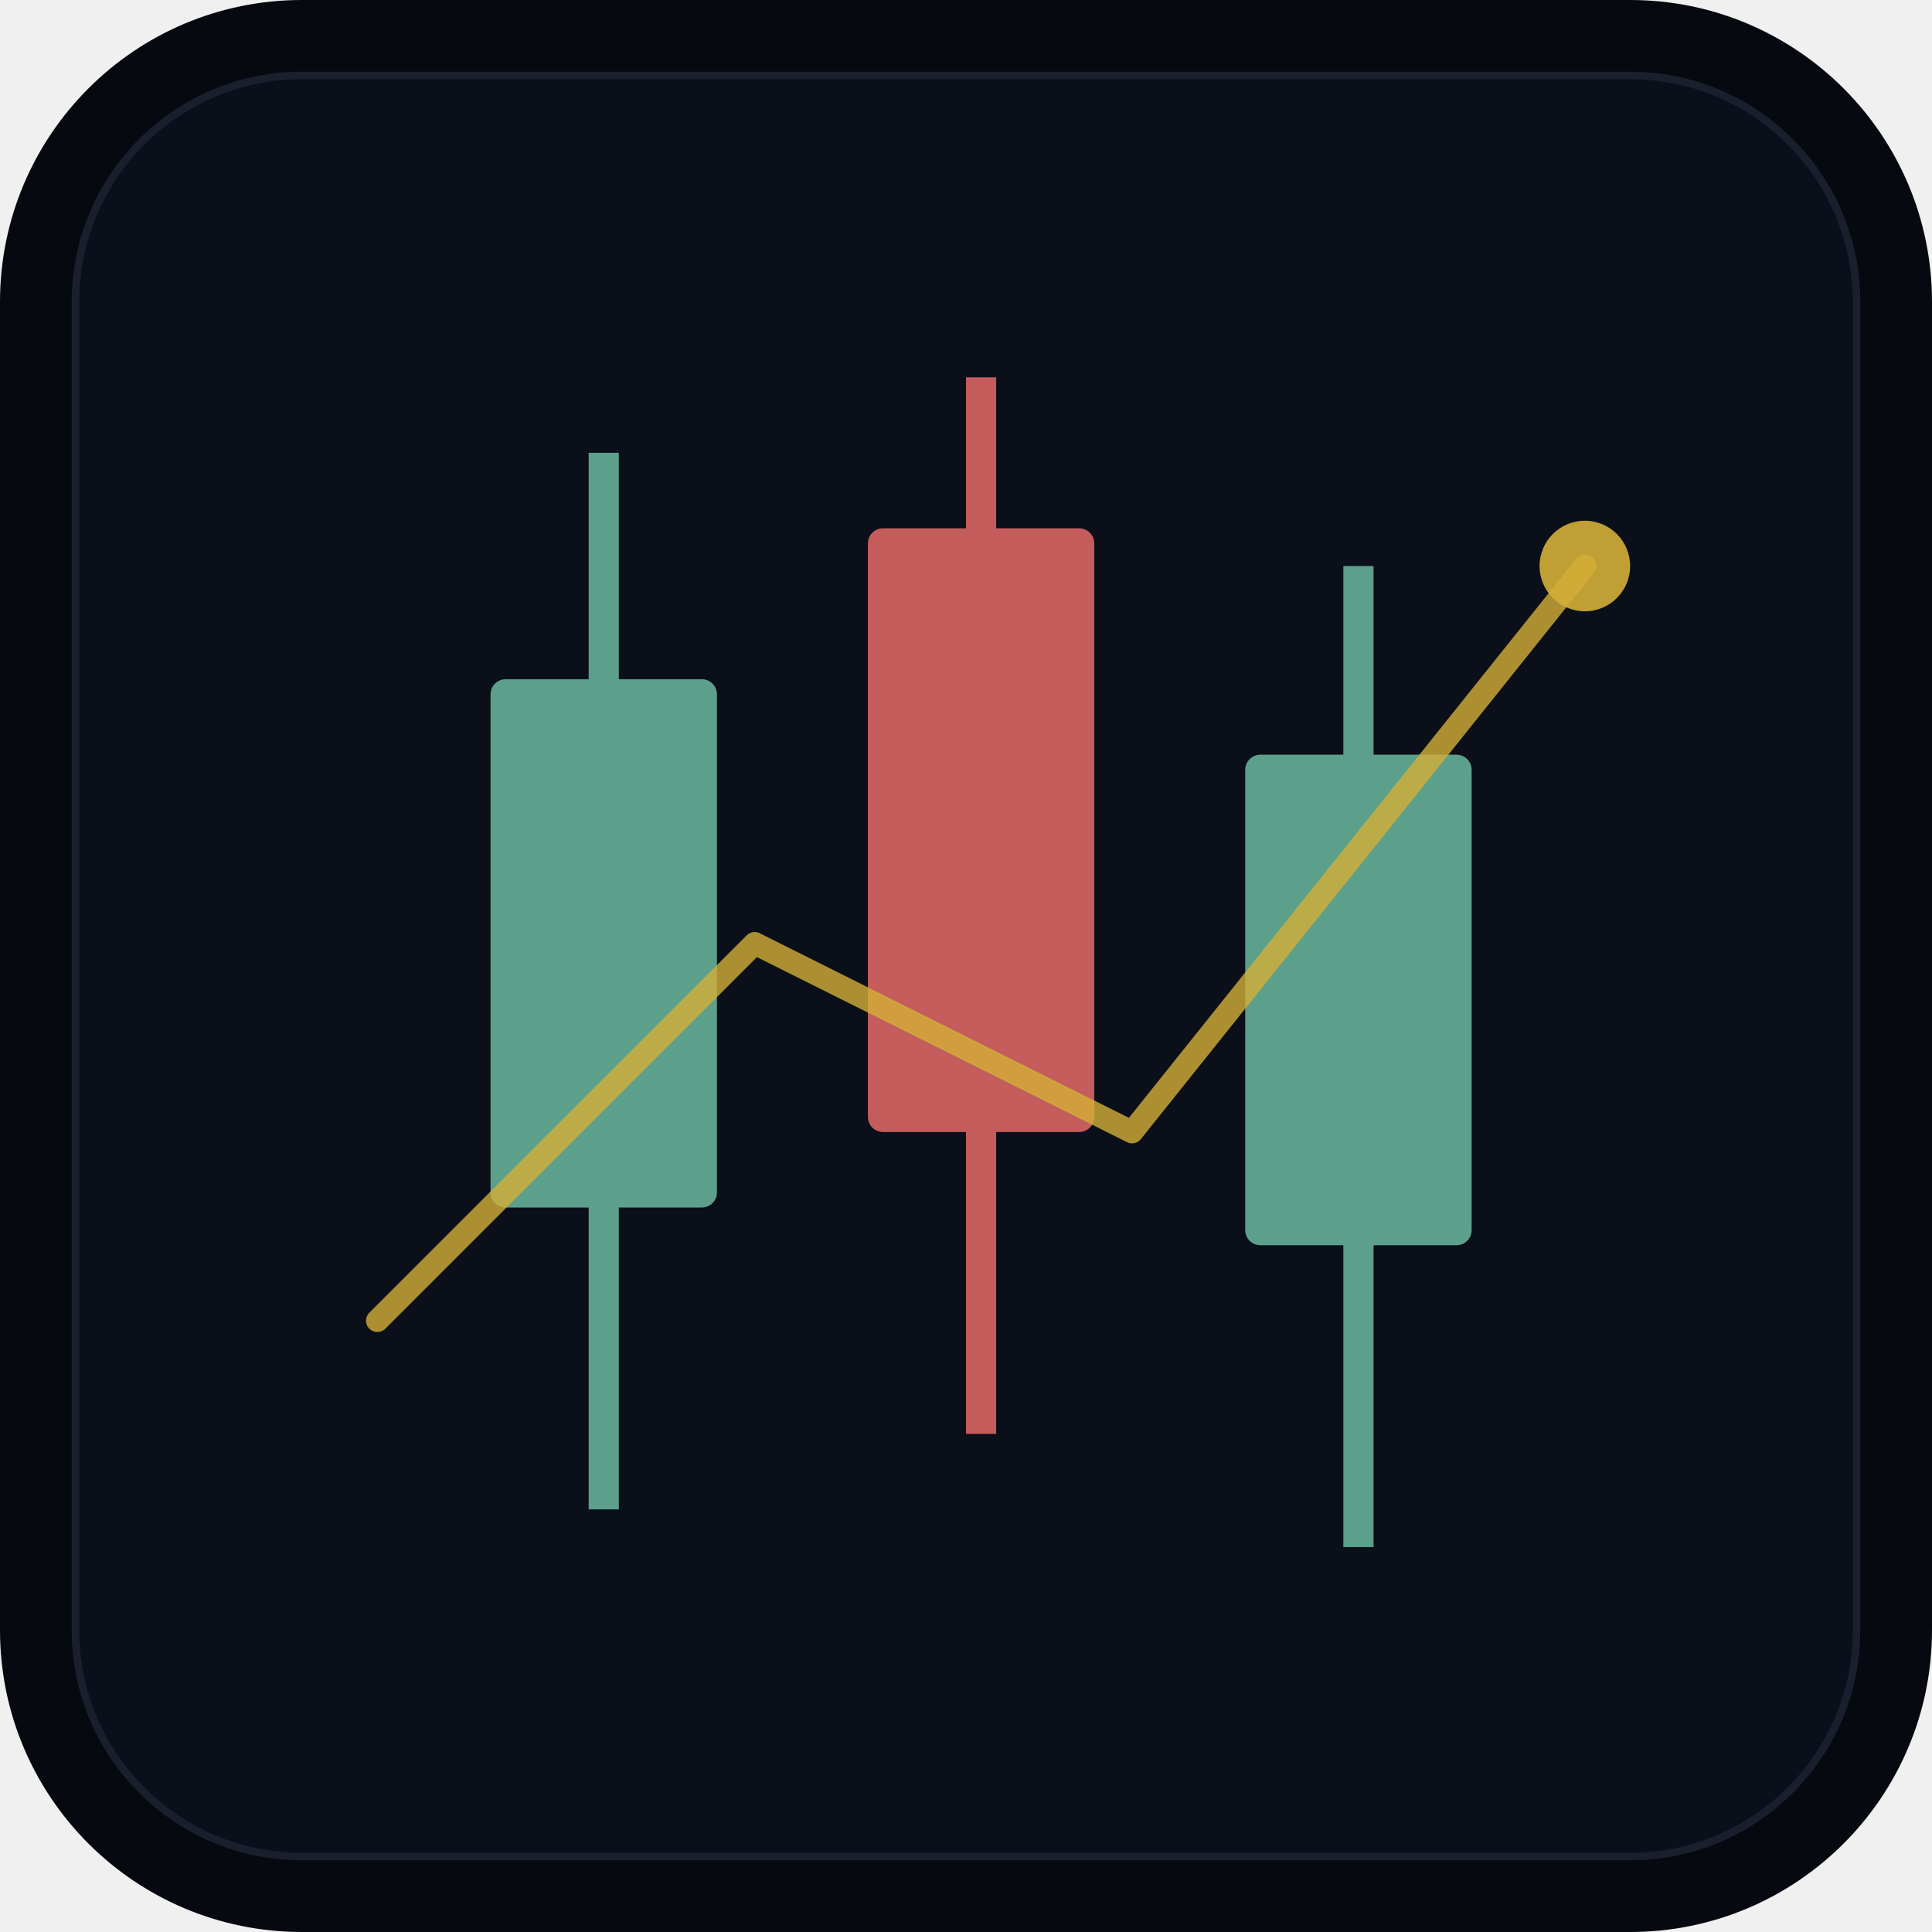
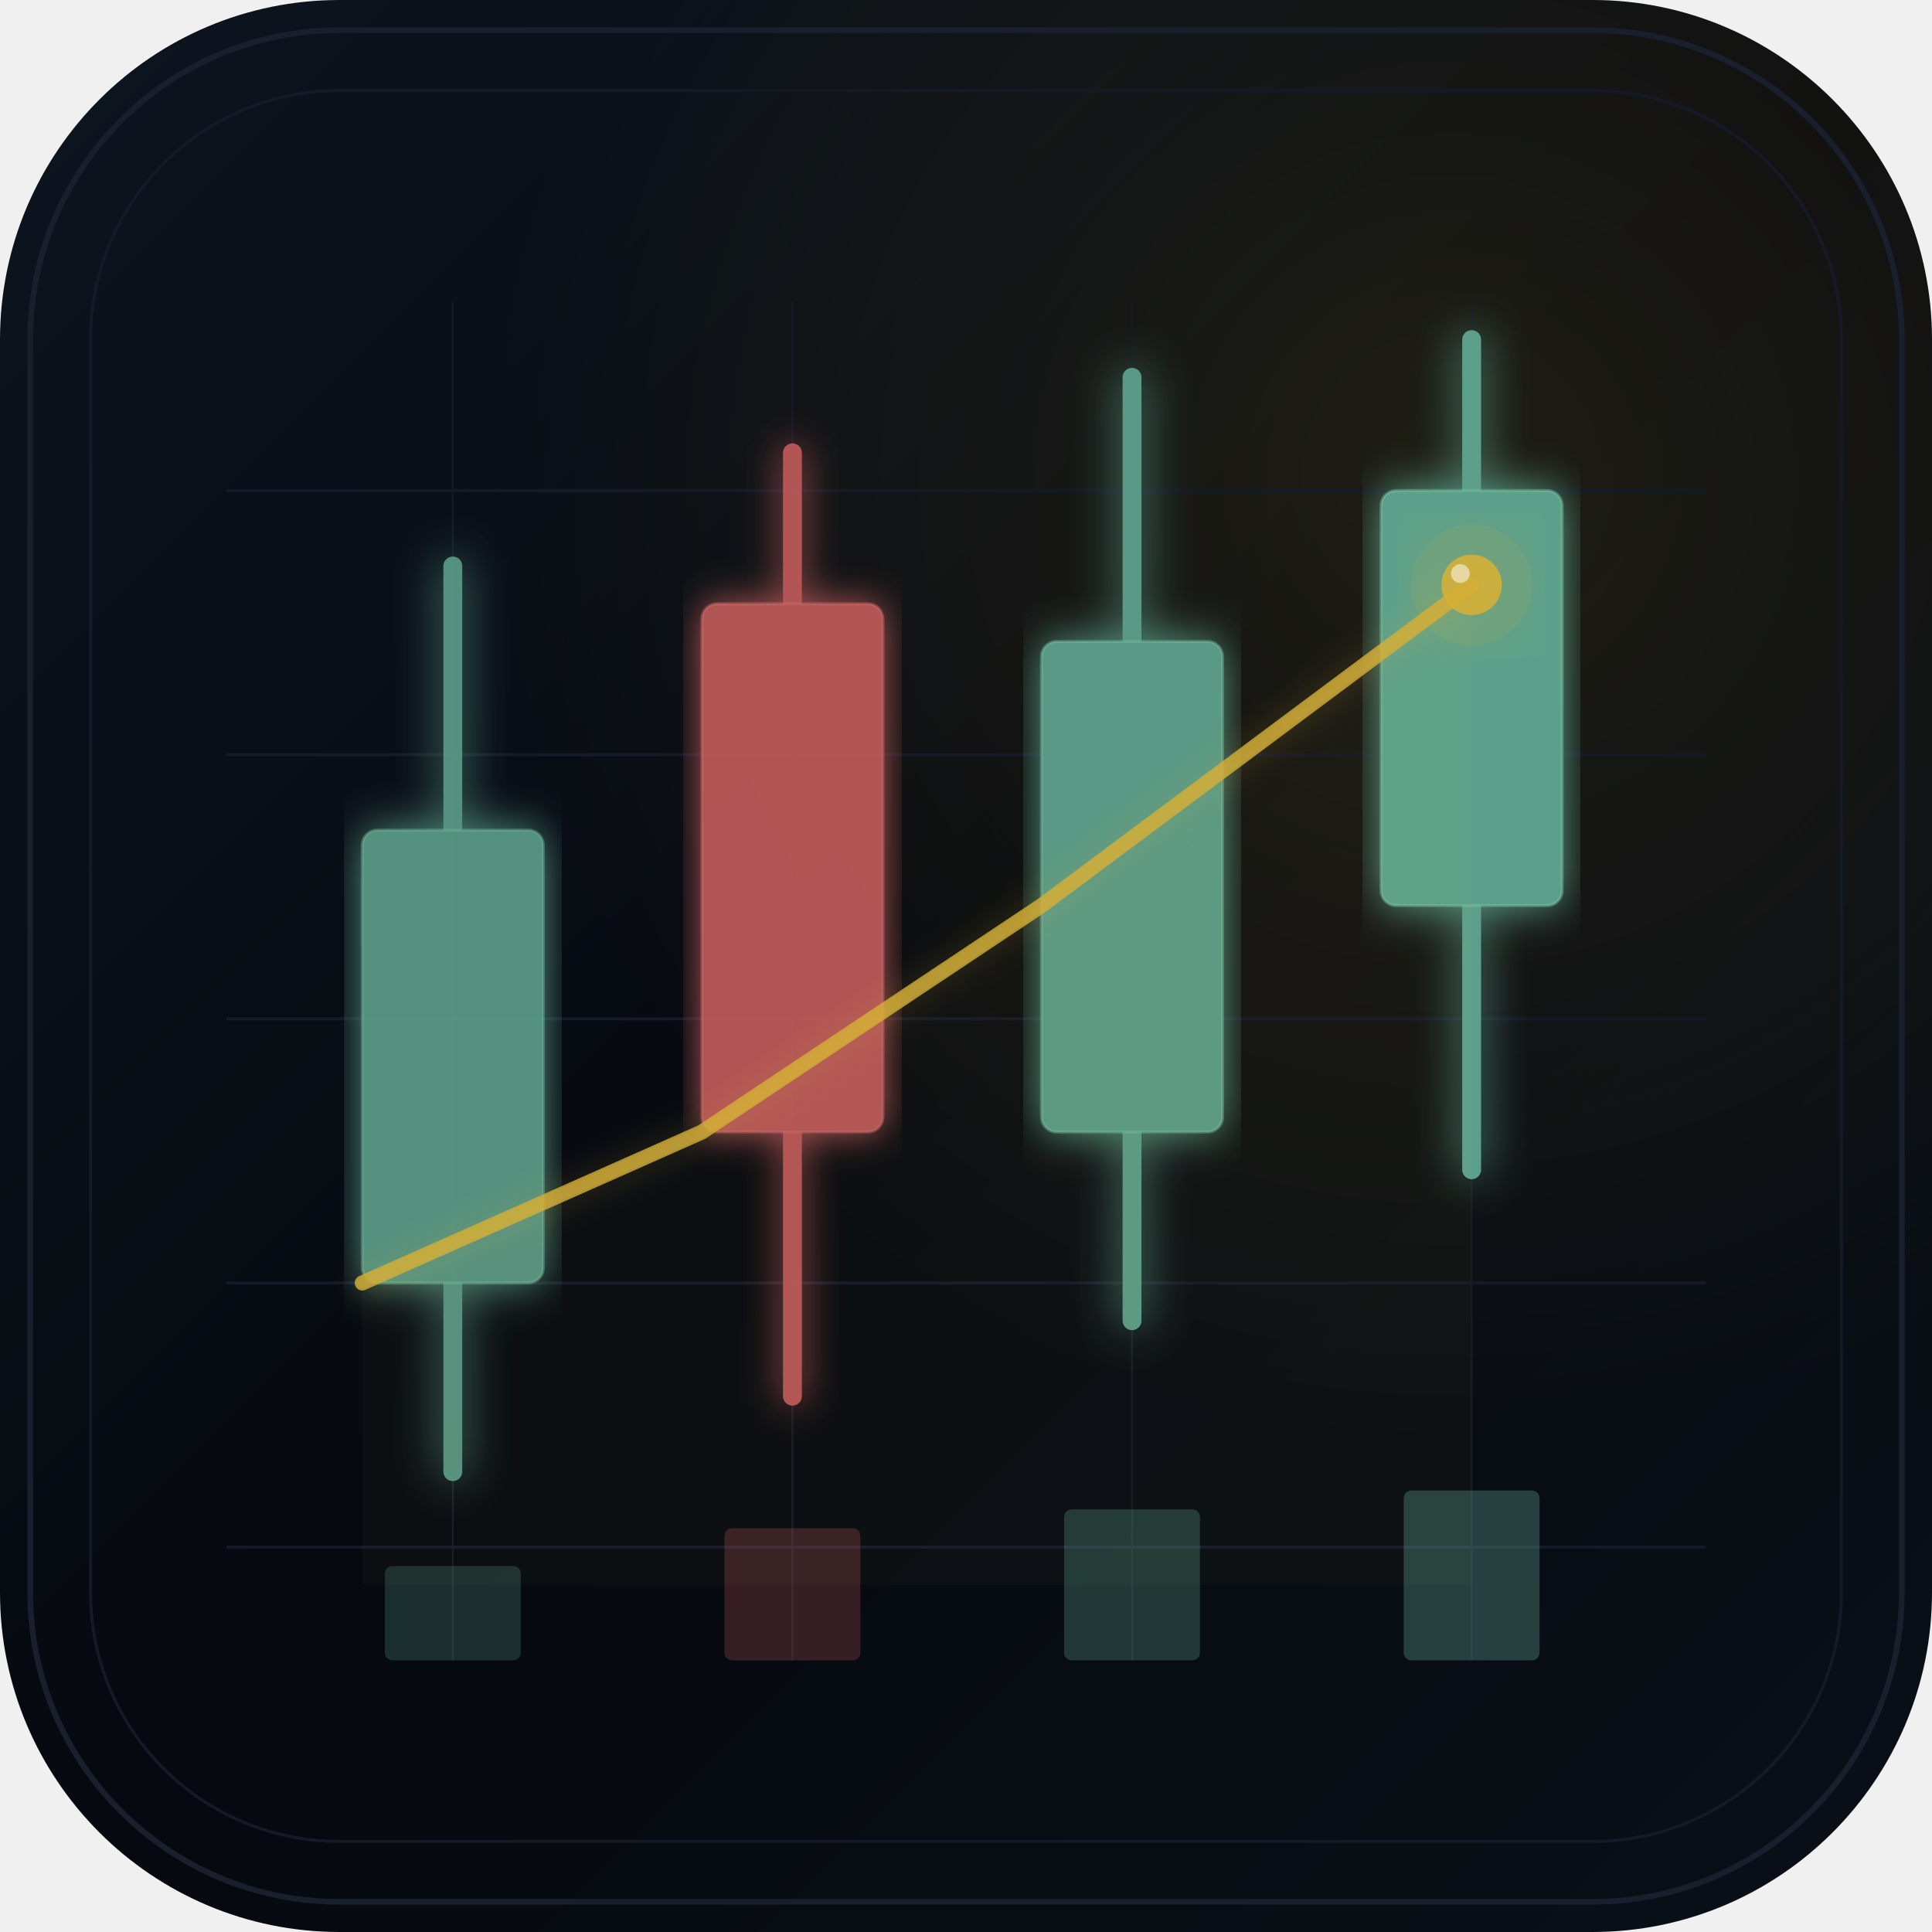
<svg xmlns="http://www.w3.org/2000/svg" width="512" height="512" viewBox="0 0 512 512">
-   <rect width="512" height="512" rx="80" fill="#06090f" />
-   <rect x="20" y="20" width="472" height="472" rx="60" fill="#0a0f1a" stroke="#1a1f2e" stroke-width="2" />
-   <line x1="160" y1="120" x2="160" y2="400" stroke="#5ca08b" stroke-width="8" />
-   <rect x="130" y="180" width="60" height="140" rx="4" fill="#5ca08b" />
-   <line x1="260" y1="100" x2="260" y2="380" stroke="#c45c5c" stroke-width="8" />
-   <rect x="230" y="140" width="60" height="160" rx="4" fill="#c45c5c" />
-   <line x1="360" y1="150" x2="360" y2="410" stroke="#5ca08b" stroke-width="8" />
-   <rect x="330" y="200" width="60" height="130" rx="4" fill="#5ca08b" />
-   <path d="M100 350 L200 250 L300 300 L420 150" stroke="#d4af37" stroke-width="6" stroke-linecap="round" stroke-linejoin="round" fill="none" opacity="0.8" />
-   <circle cx="420" cy="150" r="12" fill="#d4af37" opacity="0.9" />
+   <defs>
+     <linearGradient id="bg" x1="0" y1="0" x2="1" y2="1">
+       <stop offset="0%" stop-color="#0d1520" />
+       <stop offset="50%" stop-color="#06090f" />
+       <stop offset="100%" stop-color="#0a1018" />
+     </linearGradient>
+     <radialGradient id="goldGlow" cx="75%" cy="25%" r="50%">
+       <stop offset="0%" stop-color="#d4af37" stop-opacity="0.12" />
+       <stop offset="100%" stop-color="#d4af37" stop-opacity="0" />
+     </radialGradient>
+     <filter id="glowGreen">
+       <feGaussianBlur stdDeviation="6" result="blur" />
+       <feMerge>
+         <feMergeNode in="blur" />
+         <feMergeNode in="SourceGraphic" />
+       </feMerge>
+     </filter>
+     <filter id="glowRed">
+       <feGaussianBlur stdDeviation="5" result="blur" />
+       <feMerge>
+         <feMergeNode in="blur" />
+         <feMergeNode in="SourceGraphic" />
+       </feMerge>
+     </filter>
+     <filter id="glowGold">
+       <feGaussianBlur stdDeviation="4" result="blur" />
+       <feMerge>
+         <feMergeNode in="blur" />
+         <feMergeNode in="SourceGraphic" />
+       </feMerge>
+     </filter>
+     <filter id="glowDot">
+       <feGaussianBlur stdDeviation="8" result="blur" />
+       <feMerge>
+         <feMergeNode in="blur" />
+         <feMergeNode in="SourceGraphic" />
+       </feMerge>
+     </filter>
+   </defs>
+   <rect width="512" height="512" rx="90" fill="url(#bg)" />
+   <rect width="512" height="512" rx="90" fill="url(#goldGlow)" />
+   <rect x="8" y="8" width="496" height="496" rx="82" fill="none" stroke="#1a1f2e" stroke-width="1.5" />
+   <rect x="24" y="24" width="464" height="464" rx="66" fill="none" stroke="#141a28" stroke-width="0.8" />
+   <line x1="60" y1="130" x2="452" y2="130" stroke="#141a28" stroke-width="0.8" />
+   <line x1="60" y1="200" x2="452" y2="200" stroke="#141a28" stroke-width="0.8" />
+   <line x1="60" y1="270" x2="452" y2="270" stroke="#141a28" stroke-width="0.8" />
+   <line x1="60" y1="340" x2="452" y2="340" stroke="#141a28" stroke-width="0.8" />
+   <line x1="60" y1="410" x2="452" y2="410" stroke="#141a28" stroke-width="0.8" />
+   <line x1="120" y1="80" x2="120" y2="440" stroke="#141a28" stroke-width="0.5" />
+   <line x1="210" y1="80" x2="210" y2="440" stroke="#141a28" stroke-width="0.5" />
+   <line x1="300" y1="80" x2="300" y2="440" stroke="#141a28" stroke-width="0.5" />
+   <line x1="390" y1="80" x2="390" y2="440" stroke="#141a28" stroke-width="0.5" />
+   <g filter="url(#glowGreen)" opacity="0.9">
+     <line x1="120" y1="150" x2="120" y2="390" stroke="#5ca08b" stroke-width="5" stroke-linecap="round" />
+     <rect x="96" y="220" width="48" height="120" rx="4" fill="#5ca08b" />
+     <rect x="96" y="220" width="48" height="120" rx="4" fill="none" stroke="#7ec8a8" stroke-width="0.8" opacity="0.4" />
+   </g>
+   <g filter="url(#glowRed)" opacity="0.9">
+     <line x1="210" y1="120" x2="210" y2="370" stroke="#c45c5c" stroke-width="5" stroke-linecap="round" />
+     <rect x="186" y="160" width="48" height="140" rx="4" fill="#c45c5c" />
+     <rect x="186" y="160" width="48" height="140" rx="4" fill="none" stroke="#e07878" stroke-width="0.8" opacity="0.4" />
+   </g>
+   <g filter="url(#glowGreen)" opacity="0.95">
+     <line x1="300" y1="100" x2="300" y2="350" stroke="#5ca08b" stroke-width="5" stroke-linecap="round" />
+     <rect x="276" y="170" width="48" height="130" rx="4" fill="#5ca08b" />
+     <rect x="276" y="170" width="48" height="130" rx="4" fill="none" stroke="#7ec8a8" stroke-width="0.8" opacity="0.4" />
+   </g>
+   <g filter="url(#glowGreen)">
+     <line x1="390" y1="90" x2="390" y2="310" stroke="#5ca08b" stroke-width="5" stroke-linecap="round" />
+     <rect x="366" y="130" width="48" height="110" rx="4" fill="#5ca08b" />
+     <rect x="366" y="130" width="48" height="110" rx="4" fill="none" stroke="#7ec8a8" stroke-width="0.8" opacity="0.4" />
+   </g>
+   <path d="M96 340 L186 300 L276 240 L390 155" stroke="#d4af37" stroke-width="3" stroke-linecap="round" stroke-linejoin="round" fill="none" opacity="0.3" filter="url(#glowGold)" />
+   <path d="M96 340 L186 300 L276 240 L390 155" stroke="#d4af37" stroke-width="4" stroke-linecap="round" stroke-linejoin="round" fill="none" opacity="0.8" />
+   <path d="M96 340 L186 300 L276 240 L390 155 L390 420 L96 420 Z" fill="#d4af37" opacity="0.03" />
+   <circle cx="390" cy="155" r="16" fill="#d4af37" opacity="0.15" filter="url(#glowDot)" />
+   <circle cx="390" cy="155" r="8" fill="#d4af37" opacity="0.9" />
+   <circle cx="387" cy="152" r="2.5" fill="#fff" opacity="0.5" />
+   <rect x="102" y="415" width="36" height="25" rx="2" fill="#5ca08b" opacity="0.25" />
+   <rect x="192" y="405" width="36" height="35" rx="2" fill="#c45c5c" opacity="0.25" />
+   <rect x="282" y="400" width="36" height="40" rx="2" fill="#5ca08b" opacity="0.3" />
+   <rect x="372" y="395" width="36" height="45" rx="2" fill="#5ca08b" opacity="0.35" />
</svg>
